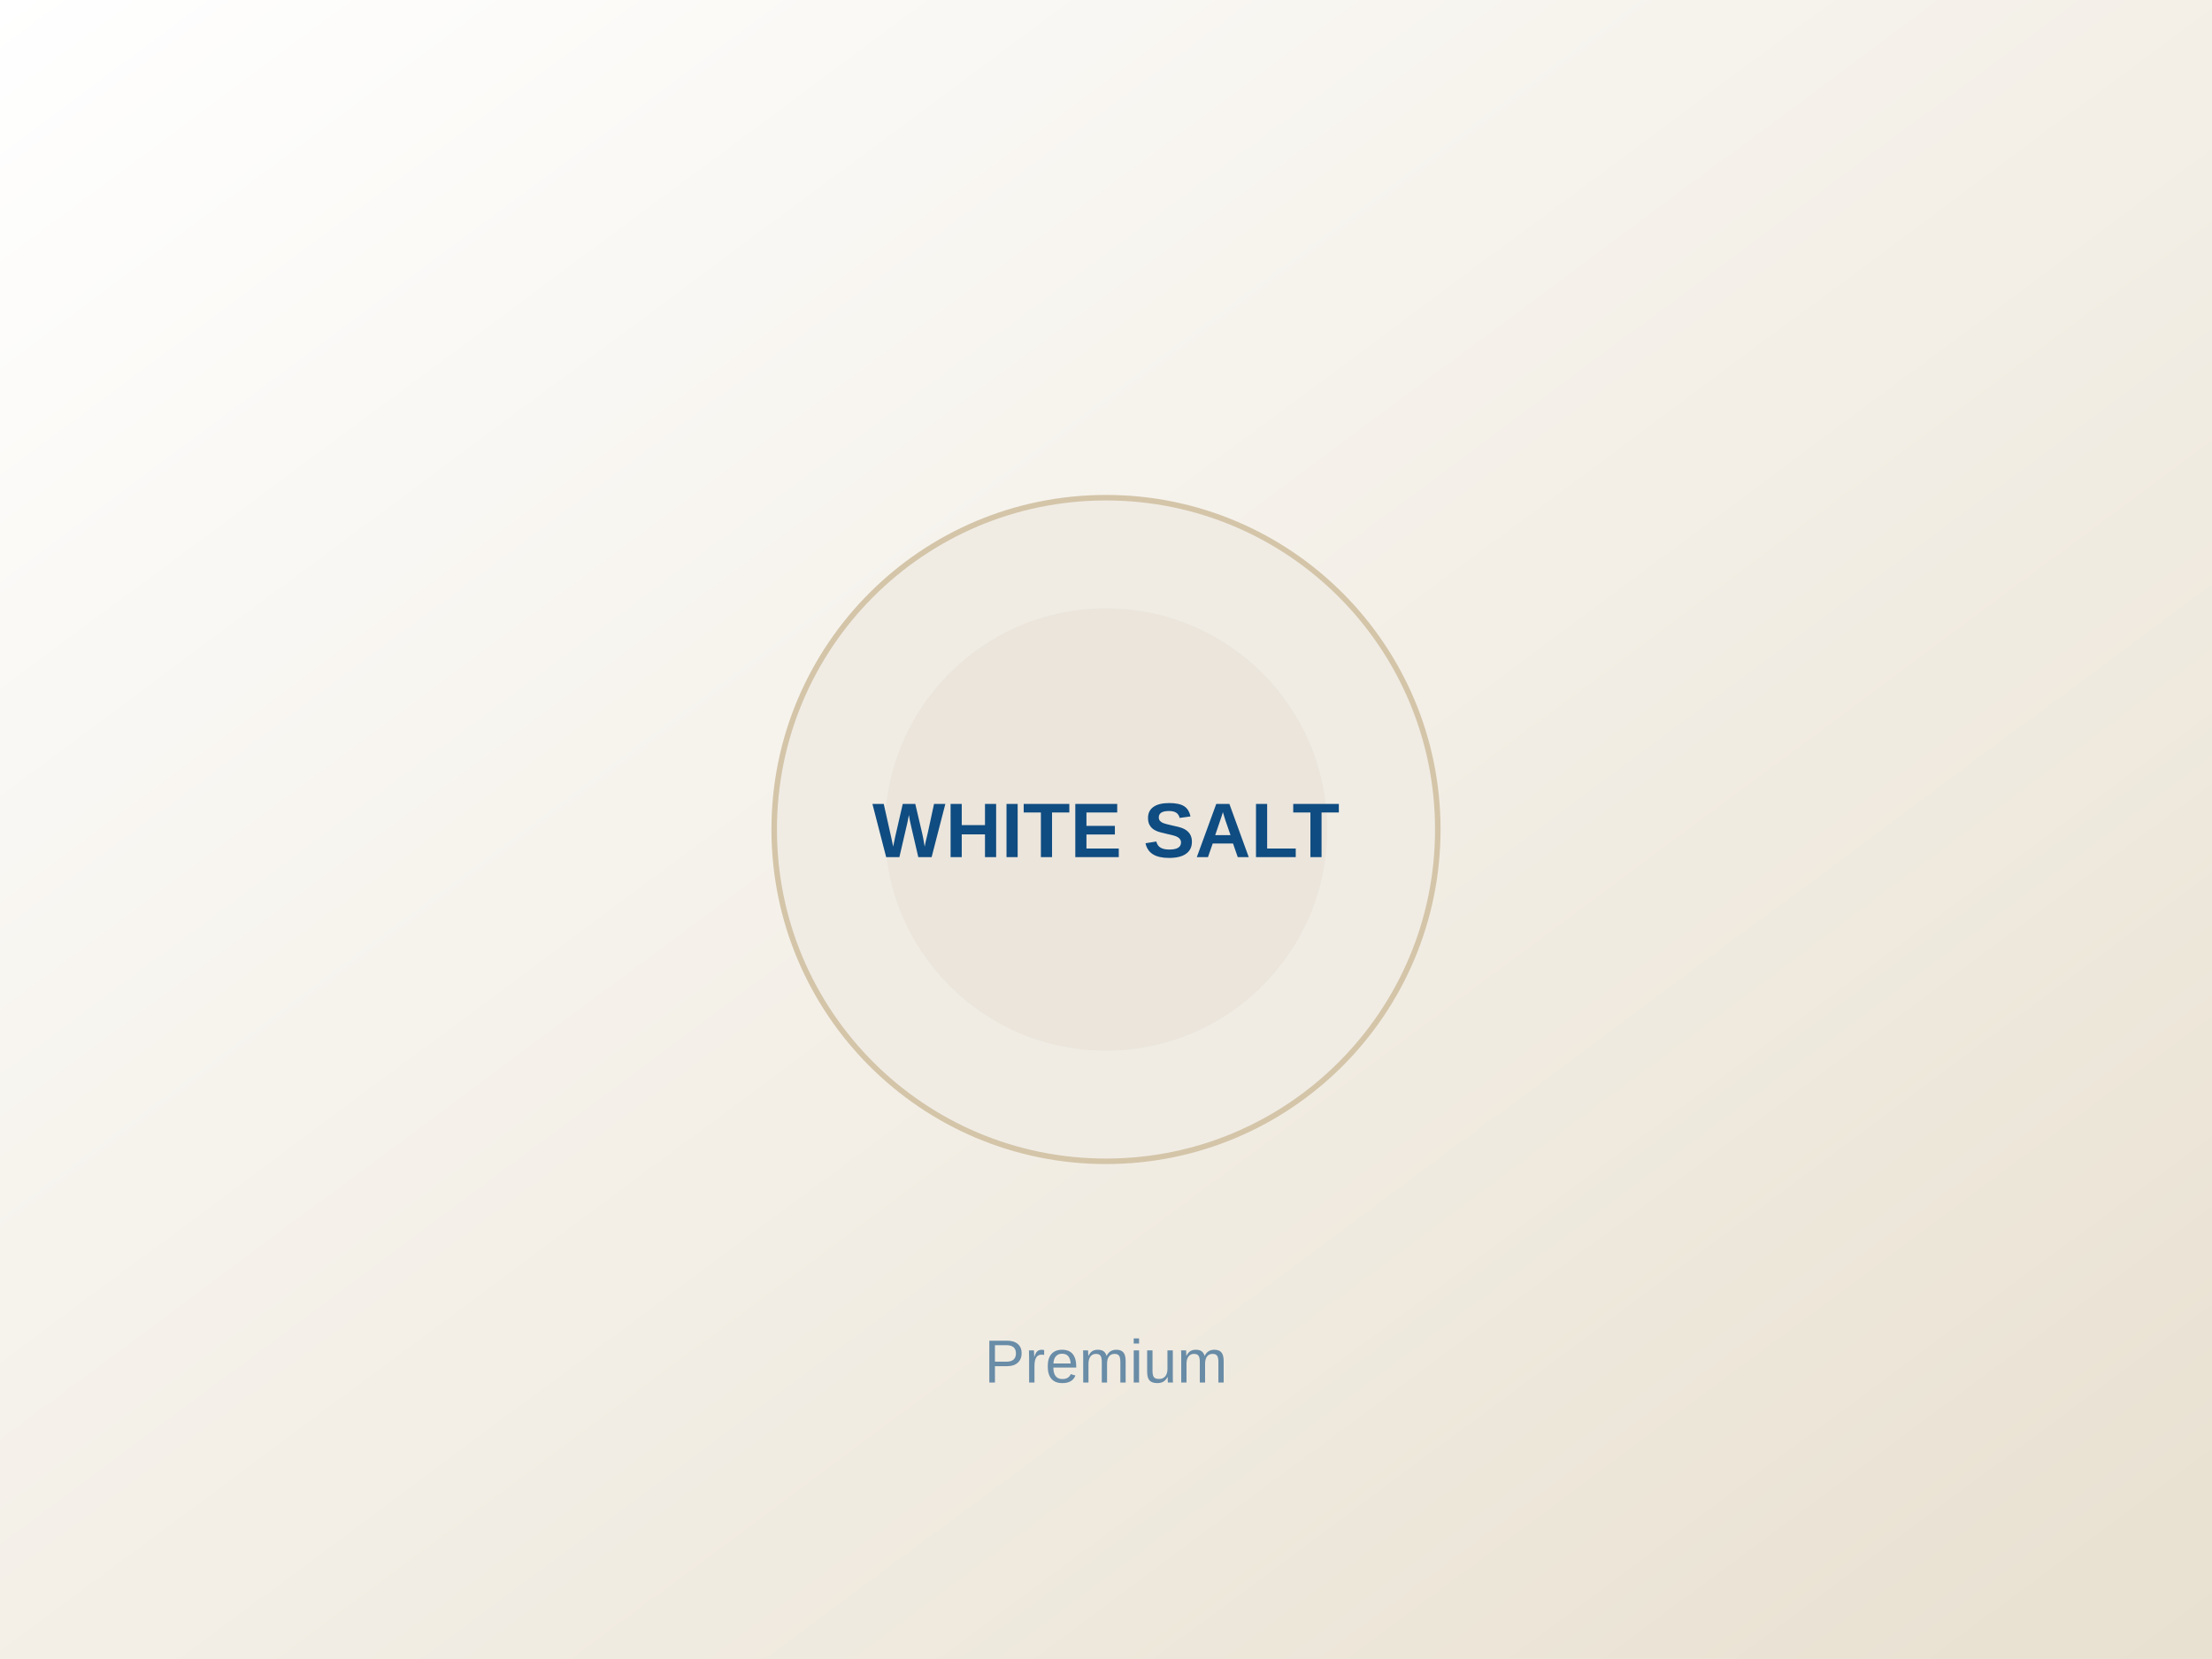
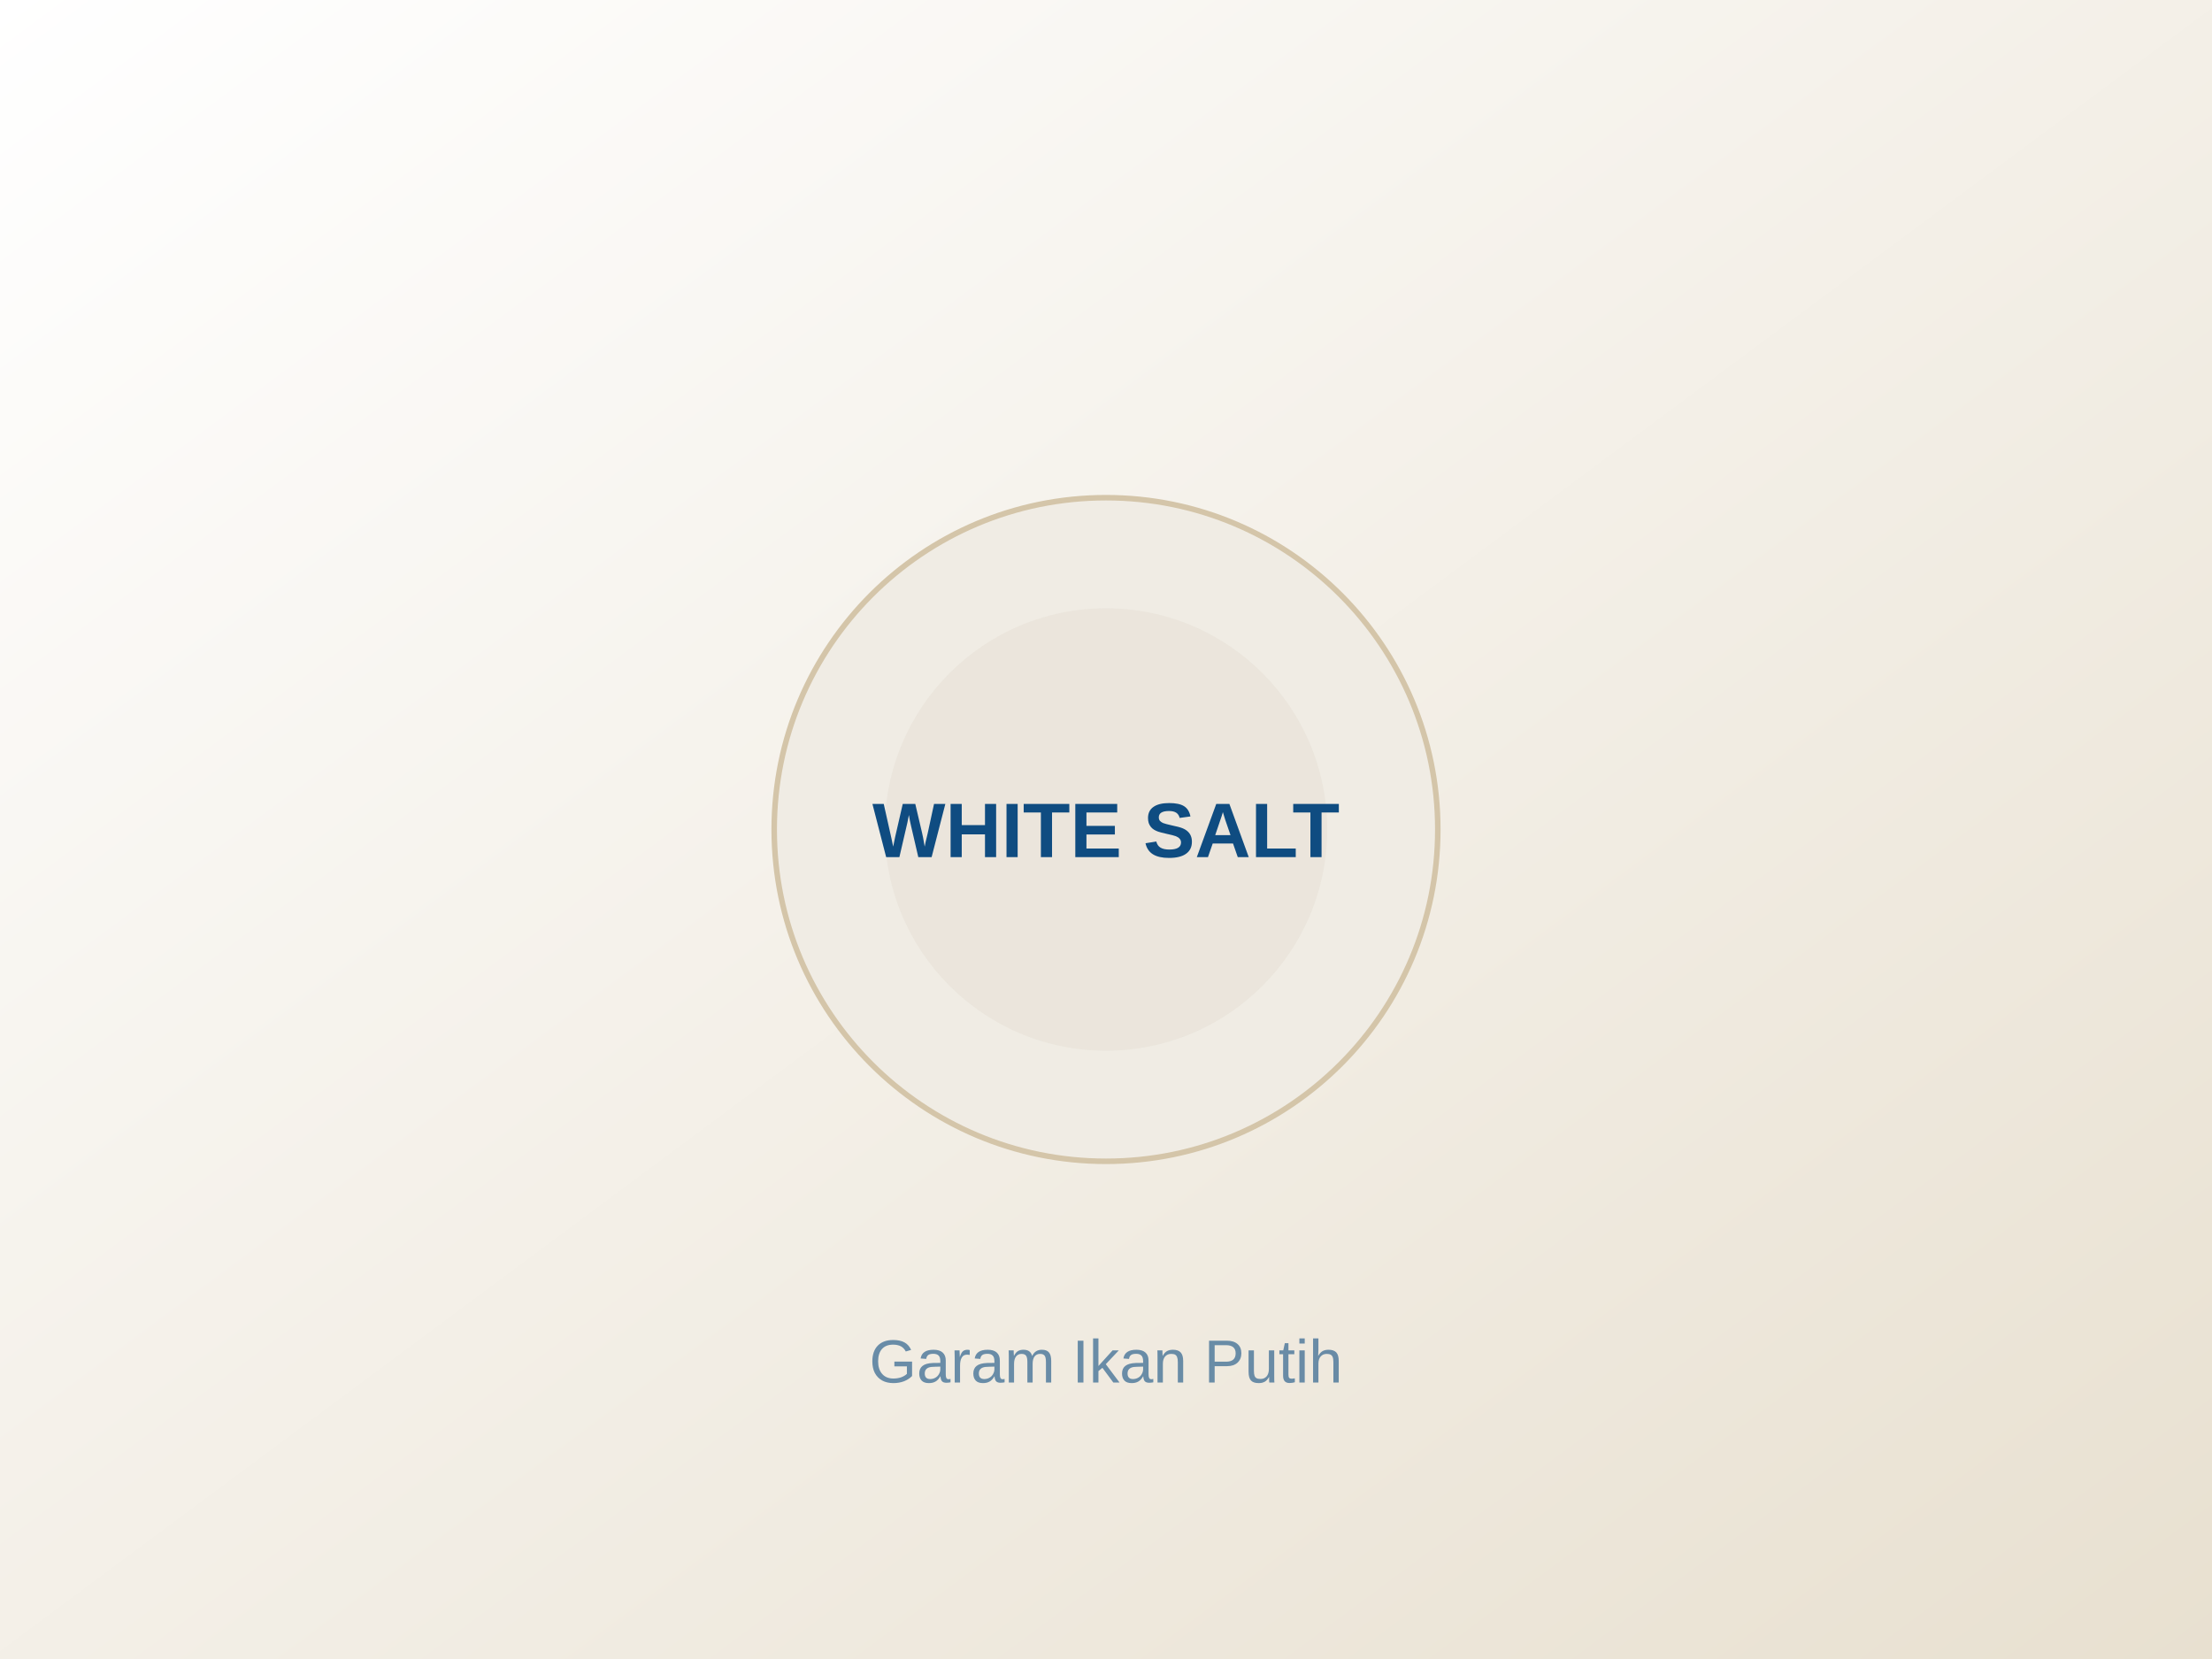
<svg xmlns="http://www.w3.org/2000/svg" width="400" height="300" viewBox="0 0 400 300">
  <defs>
    <linearGradient id="p2" x1="0%" y1="0%" x2="100%" y2="100%">
      <stop offset="0%" style="stop-color:#ffffff" />
      <stop offset="100%" style="stop-color:#e8e0d0" />
    </linearGradient>
  </defs>
  <rect width="400" height="300" fill="url(#p2)" />
  <circle cx="200" cy="150" r="60" fill="#f0ece4" stroke="#d4c5a9" stroke-width="1" />
  <circle cx="200" cy="150" r="40" fill="#e8e2d8" opacity="0.7" />
  <text x="200" y="155" font-family="Arial" font-size="14" fill="#0f4c81" text-anchor="middle" font-weight="bold">WHITE SALT</text>
-   <text x="200" y="250" font-family="Arial" font-size="11" fill="#0f4c81" text-anchor="middle" opacity="0.6">Premium</text>
+   <text x="200" y="250" font-family="Arial" font-size="11" fill="#0f4c81" text-anchor="middle" opacity="0.6">Garam Ikan Putih</text>
</svg>
